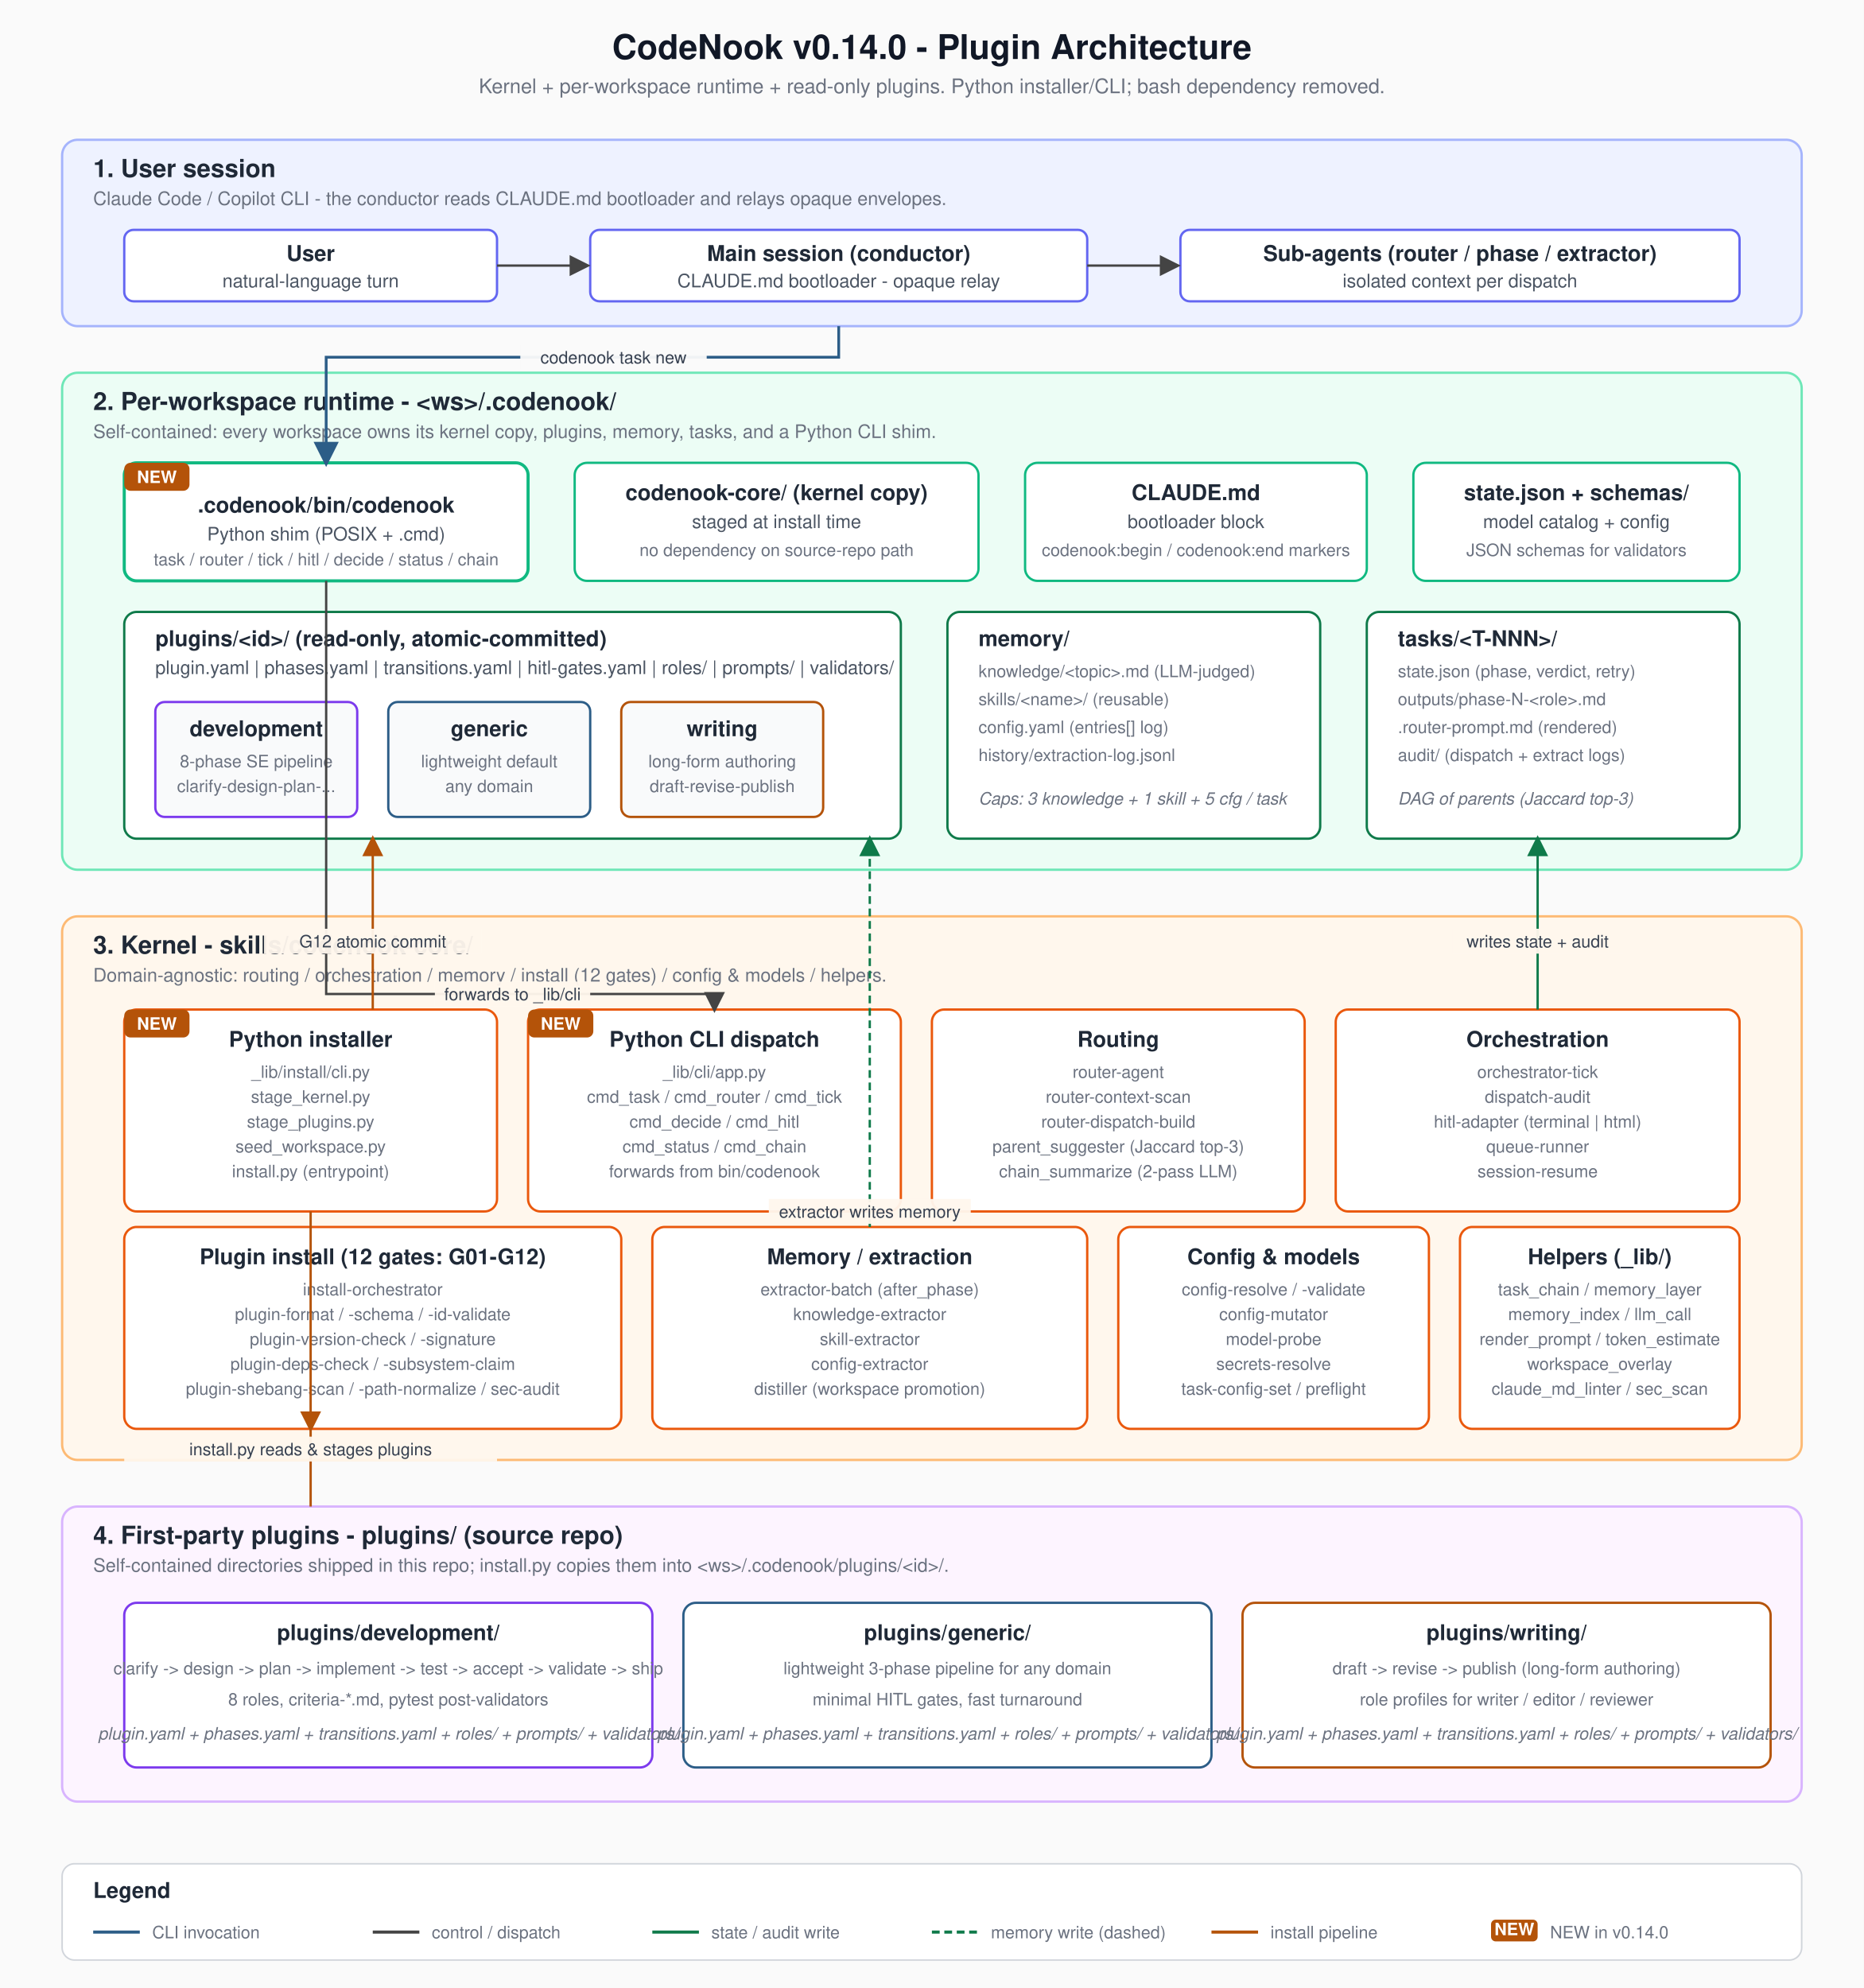
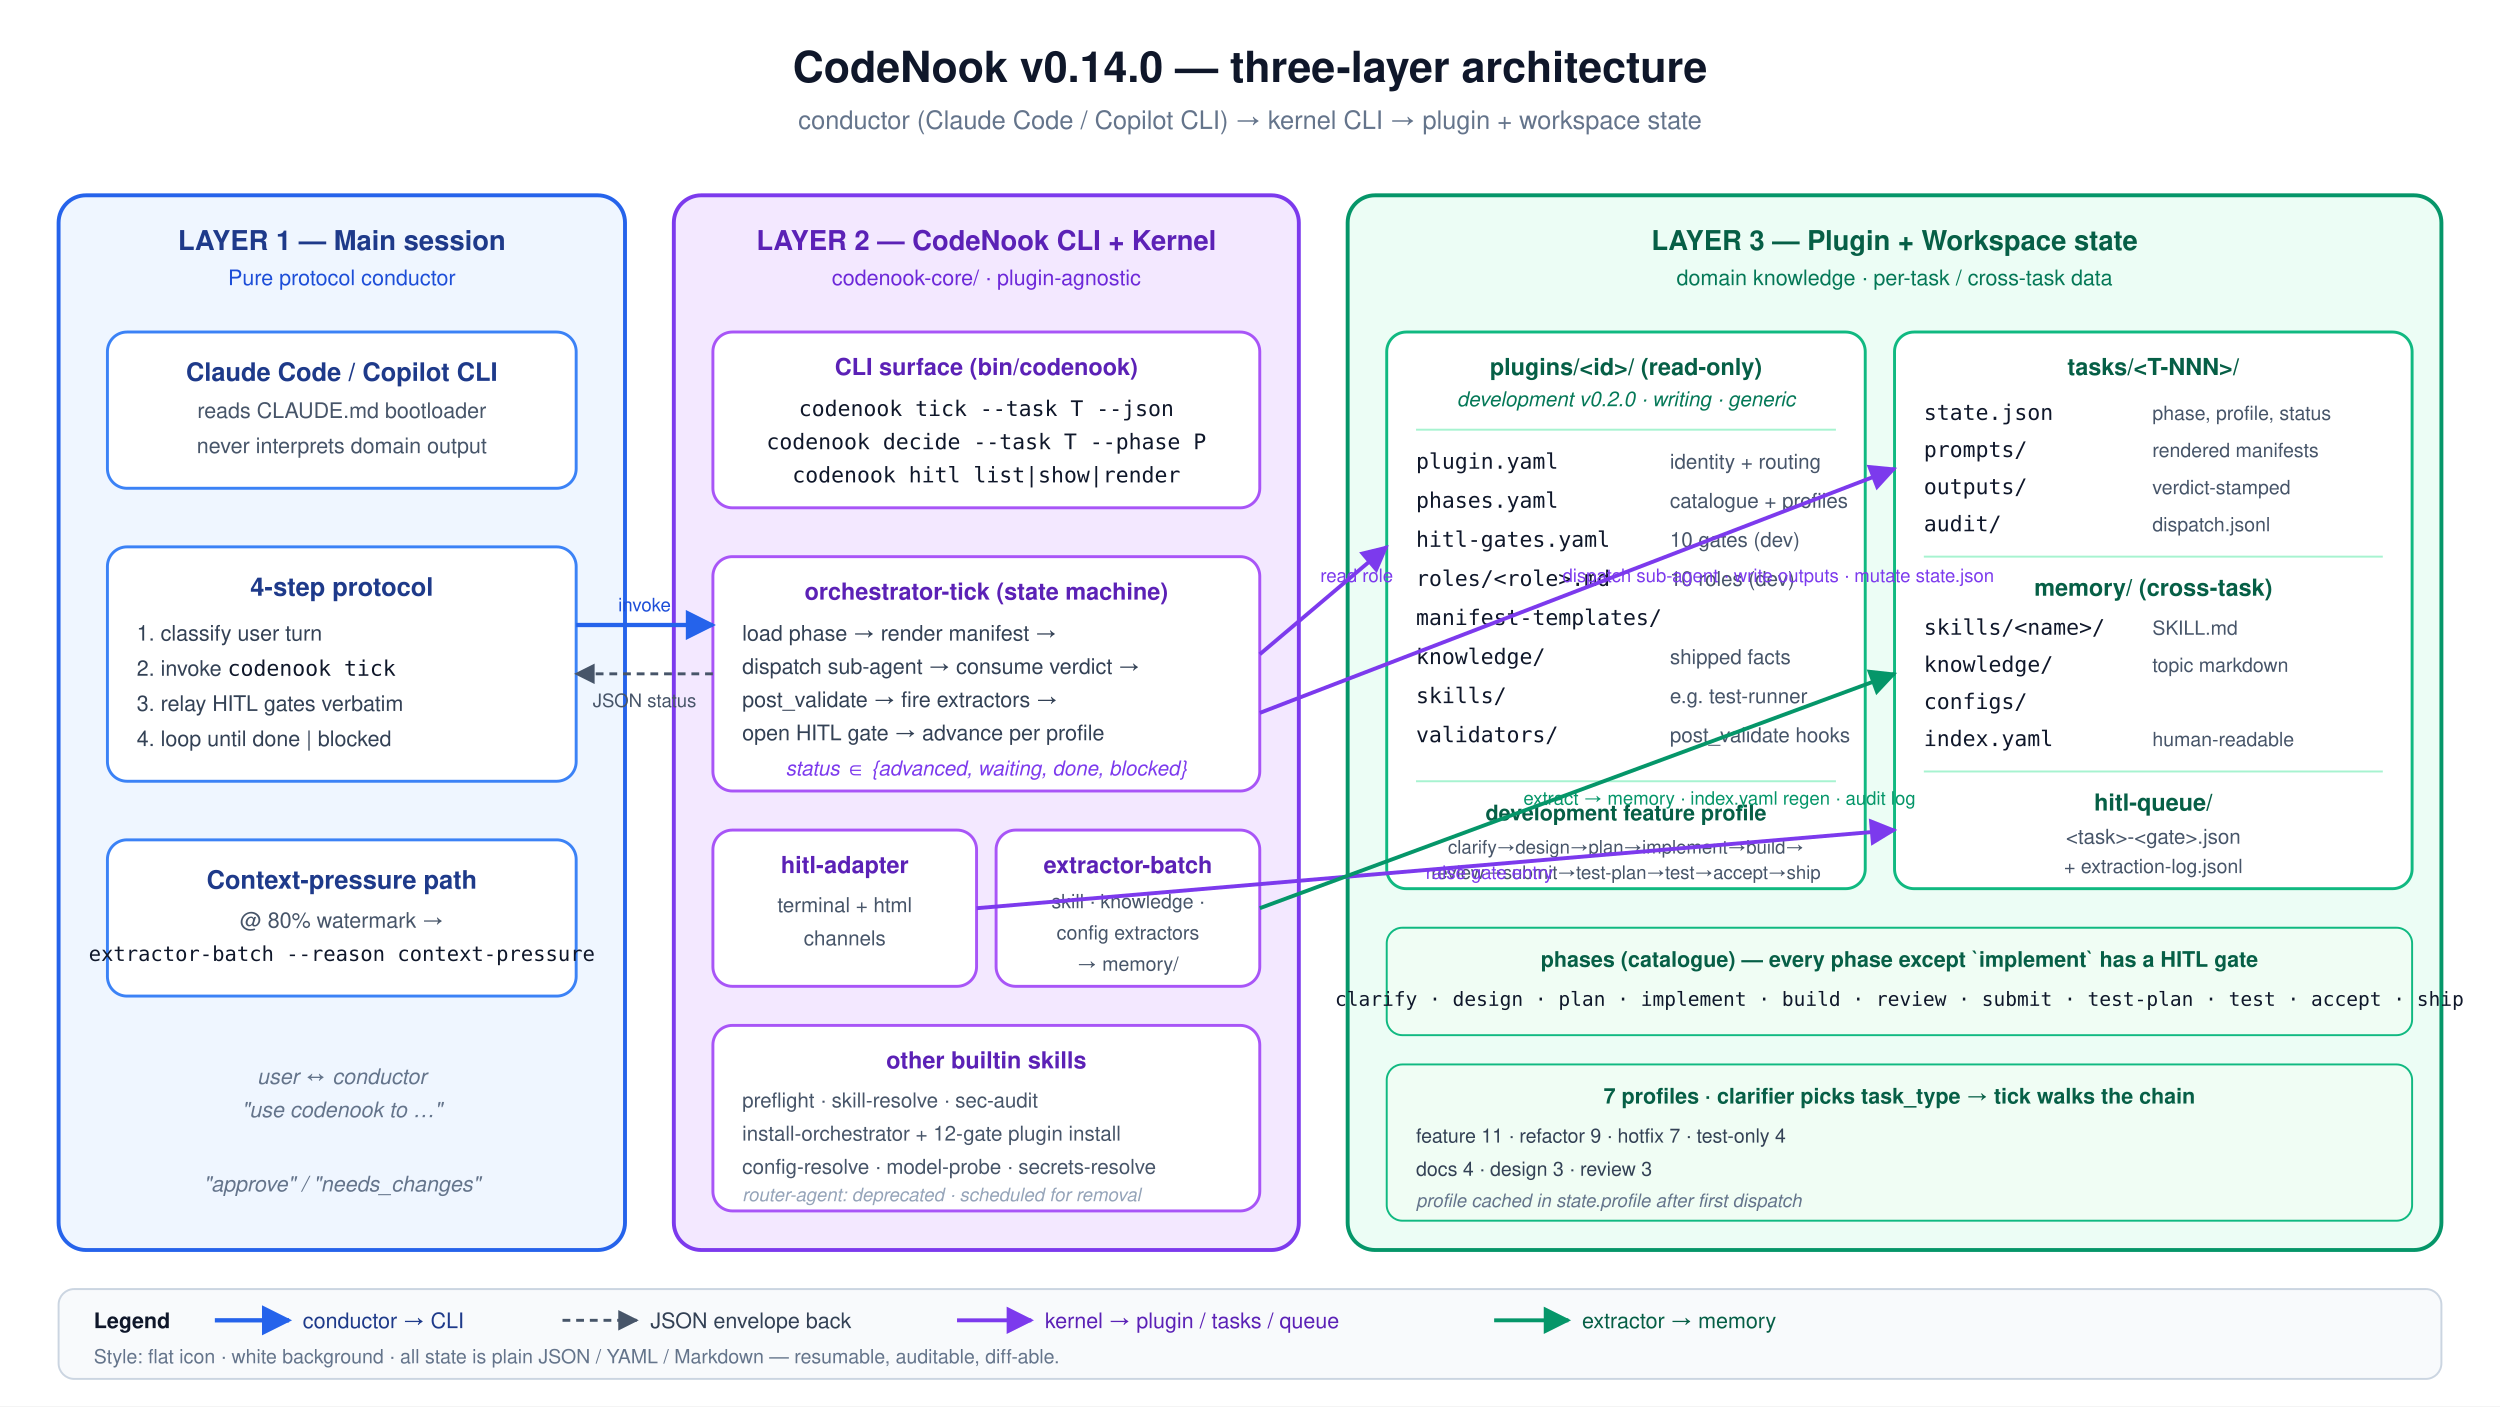
- <svg xmlns="http://www.w3.org/2000/svg" viewBox="0 0 1200 1280" font-family="-apple-system,BlinkMacSystemFont,Segoe UI,Helvetica,Arial,sans-serif" font-size="14">
+ <svg xmlns="http://www.w3.org/2000/svg" viewBox="0 0 1280 720" font-family="-apple-system, Segoe UI, Helvetica, Arial, sans-serif">
  <defs>
-     <marker id="arrow" viewBox="0 0 12 12" refX="10" refY="6" markerWidth="9" markerHeight="9" orient="auto-start-reverse">
-       <path d="M0,0 L12,6 L0,12 z" fill="#444" />
+     <marker id="arrow" viewBox="0 0 10 10" refX="9" refY="5" markerWidth="7" markerHeight="7" orient="auto-start-reverse">
+       <path d="M0,0 L10,5 L0,10 z" fill="#475569" />
    </marker>
-     <marker id="arrow-blue" viewBox="0 0 12 12" refX="10" refY="6" markerWidth="9" markerHeight="9" orient="auto-start-reverse">
-       <path d="M0,0 L12,6 L0,12 z" fill="#2c5d87" />
+     <marker id="arrow-blue" viewBox="0 0 10 10" refX="9" refY="5" markerWidth="7" markerHeight="7" orient="auto-start-reverse">
+       <path d="M0,0 L10,5 L0,10 z" fill="#2563eb" />
    </marker>
-     <marker id="arrow-green" viewBox="0 0 12 12" refX="10" refY="6" markerWidth="9" markerHeight="9" orient="auto-start-reverse">
-       <path d="M0,0 L12,6 L0,12 z" fill="#0f7a4a" />
+     <marker id="arrow-violet" viewBox="0 0 10 10" refX="9" refY="5" markerWidth="7" markerHeight="7" orient="auto-start-reverse">
+       <path d="M0,0 L10,5 L0,10 z" fill="#7c3aed" />
    </marker>
-     <marker id="arrow-orange" viewBox="0 0 12 12" refX="10" refY="6" markerWidth="9" markerHeight="9" orient="auto-start-reverse">
-       <path d="M0,0 L12,6 L0,12 z" fill="#b45309" />
+     <marker id="arrow-green" viewBox="0 0 10 10" refX="9" refY="5" markerWidth="7" markerHeight="7" orient="auto-start-reverse">
+       <path d="M0,0 L10,5 L0,10 z" fill="#059669" />
    </marker>
  </defs>
-   <style>
-     .layer-title  { font-size: 16px; font-weight: 700; fill: #1f2937; }
-     .layer-sub    { font-size: 12px; fill: #6b7280; }
-     .box-title    { font-size: 14px; font-weight: 700; fill: #1f2937; }
-     .box-sub      { font-size: 12px; fill: #4b5563; }
-     .small        { font-size: 11px; fill: #6b7280; }
-     .badge        { font-size: 11px; font-weight: 700; fill: #ffffff; }
-     .arrow-label  { font-size: 11px; fill: #374151; }
-     .new-tag      { font-size: 10px; font-weight: 700; fill: #b45309; }
-   </style>
-   <rect x="0" y="0" width="1200" height="1280" fill="#fafafa" />
-   <text x="600" y="38" text-anchor="middle" font-size="22" font-weight="700" fill="#111827">CodeNook v0.14.0 - Plugin Architecture</text>
-   <text x="600" y="60" text-anchor="middle" font-size="13" fill="#6b7280">Kernel + per-workspace runtime + read-only plugins. Python installer/CLI; bash dependency removed.</text>
-   <rect x="40" y="90" width="1120" height="120" rx="10" ry="10" fill="#eef2ff" stroke="#a5b4fc" stroke-width="1.5" />
-   <text x="60" y="114" class="layer-title">1. User session</text>
-   <text x="60" y="132" class="layer-sub">Claude Code / Copilot CLI - the conductor reads CLAUDE.md bootloader and relays opaque envelopes.</text>
-   <rect x="80" y="148" width="240" height="46" rx="6" ry="6" fill="#ffffff" stroke="#6366f1" stroke-width="1.5" />
-   <text x="200" y="168" text-anchor="middle" class="box-title">User</text>
-   <text x="200" y="185" text-anchor="middle" class="box-sub">natural-language turn</text>
-   <rect x="380" y="148" width="320" height="46" rx="6" ry="6" fill="#ffffff" stroke="#6366f1" stroke-width="1.5" />
-   <text x="540" y="168" text-anchor="middle" class="box-title">Main session (conductor)</text>
-   <text x="540" y="185" text-anchor="middle" class="box-sub">CLAUDE.md bootloader - opaque relay</text>
-   <rect x="760" y="148" width="360" height="46" rx="6" ry="6" fill="#ffffff" stroke="#6366f1" stroke-width="1.5" />
-   <text x="940" y="168" text-anchor="middle" class="box-title">Sub-agents (router / phase / extractor)</text>
-   <text x="940" y="185" text-anchor="middle" class="box-sub">isolated context per dispatch</text>
-   <line x1="320" y1="171" x2="378" y2="171" stroke="#444" stroke-width="1.5" marker-end="url(#arrow)" />
-   <line x1="700" y1="171" x2="758" y2="171" stroke="#444" stroke-width="1.5" marker-end="url(#arrow)" />
-   <rect x="40" y="240" width="1120" height="320" rx="10" ry="10" fill="#ecfdf5" stroke="#6ee7b7" stroke-width="1.5" />
-   <text x="60" y="264" class="layer-title">2. Per-workspace runtime  -  &lt;ws&gt;/.codenook/</text>
-   <text x="60" y="282" class="layer-sub">Self-contained: every workspace owns its kernel copy, plugins, memory, tasks, and a Python CLI shim.</text>
-   <rect x="80" y="298" width="260" height="76" rx="8" ry="8" fill="#ffffff" stroke="#10b981" stroke-width="2" />
-   <rect x="80" y="298" width="42" height="18" rx="4" ry="4" fill="#b45309" />
-   <text x="101" y="311" text-anchor="middle" class="badge">NEW</text>
-   <text x="210" y="330" text-anchor="middle" class="box-title">.codenook/bin/codenook</text>
-   <text x="210" y="348" text-anchor="middle" class="box-sub">Python shim (POSIX + .cmd)</text>
-   <text x="210" y="364" text-anchor="middle" class="small">task / router / tick / hitl / decide / status / chain</text>
-   <rect x="370" y="298" width="260" height="76" rx="8" ry="8" fill="#ffffff" stroke="#10b981" stroke-width="1.5" />
-   <text x="500" y="322" text-anchor="middle" class="box-title">codenook-core/  (kernel copy)</text>
-   <text x="500" y="340" text-anchor="middle" class="box-sub">staged at install time</text>
-   <text x="500" y="358" text-anchor="middle" class="small">no dependency on source-repo path</text>
-   <rect x="660" y="298" width="220" height="76" rx="8" ry="8" fill="#ffffff" stroke="#10b981" stroke-width="1.5" />
-   <text x="770" y="322" text-anchor="middle" class="box-title">CLAUDE.md</text>
-   <text x="770" y="340" text-anchor="middle" class="box-sub">bootloader block</text>
-   <text x="770" y="358" text-anchor="middle" class="small">codenook:begin / codenook:end markers</text>
-   <rect x="910" y="298" width="210" height="76" rx="8" ry="8" fill="#ffffff" stroke="#10b981" stroke-width="1.5" />
-   <text x="1015" y="322" text-anchor="middle" class="box-title">state.json + schemas/</text>
-   <text x="1015" y="340" text-anchor="middle" class="box-sub">model catalog + config</text>
-   <text x="1015" y="358" text-anchor="middle" class="small">JSON schemas for validators</text>
-   <rect x="80" y="394" width="500" height="146" rx="8" ry="8" fill="#ffffff" stroke="#0f7a4a" stroke-width="1.5" />
-   <text x="100" y="416" class="box-title">plugins/&lt;id&gt;/  (read-only, atomic-committed)</text>
-   <text x="100" y="434" class="box-sub">plugin.yaml | phases.yaml | transitions.yaml | hitl-gates.yaml | roles/ | prompts/ | validators/</text>
-   <rect x="100" y="452" width="130" height="74" rx="6" ry="6" fill="#f9fafb" stroke="#7c3aed" stroke-width="1.5" />
-   <text x="165" y="474" text-anchor="middle" class="box-title" fill="#7c3aed">development</text>
-   <text x="165" y="494" text-anchor="middle" class="small">8-phase SE pipeline</text>
-   <text x="165" y="510" text-anchor="middle" class="small">clarify-design-plan-...</text>
-   <rect x="250" y="452" width="130" height="74" rx="6" ry="6" fill="#f9fafb" stroke="#2c5d87" stroke-width="1.5" />
-   <text x="315" y="474" text-anchor="middle" class="box-title" fill="#2c5d87">generic</text>
-   <text x="315" y="494" text-anchor="middle" class="small">lightweight default</text>
-   <text x="315" y="510" text-anchor="middle" class="small">any domain</text>
-   <rect x="400" y="452" width="130" height="74" rx="6" ry="6" fill="#f9fafb" stroke="#b45309" stroke-width="1.5" />
-   <text x="465" y="474" text-anchor="middle" class="box-title" fill="#b45309">writing</text>
-   <text x="465" y="494" text-anchor="middle" class="small">long-form authoring</text>
-   <text x="465" y="510" text-anchor="middle" class="small">draft-revise-publish</text>
-   <rect x="610" y="394" width="240" height="146" rx="8" ry="8" fill="#ffffff" stroke="#0f7a4a" stroke-width="1.5" />
-   <text x="630" y="416" class="box-title">memory/</text>
-   <text x="630" y="436" class="small">knowledge/&lt;topic&gt;.md  (LLM-judged)</text>
-   <text x="630" y="454" class="small">skills/&lt;name&gt;/  (reusable)</text>
-   <text x="630" y="472" class="small">config.yaml  (entries[] log)</text>
-   <text x="630" y="490" class="small">history/extraction-log.jsonl</text>
-   <text x="630" y="518" class="small" font-style="italic">Caps: 3 knowledge + 1 skill + 5 cfg / task</text>
-   <rect x="880" y="394" width="240" height="146" rx="8" ry="8" fill="#ffffff" stroke="#0f7a4a" stroke-width="1.5" />
-   <text x="900" y="416" class="box-title">tasks/&lt;T-NNN&gt;/</text>
-   <text x="900" y="436" class="small">state.json  (phase, verdict, retry)</text>
-   <text x="900" y="454" class="small">outputs/phase-N-&lt;role&gt;.md</text>
-   <text x="900" y="472" class="small">.router-prompt.md  (rendered)</text>
-   <text x="900" y="490" class="small">audit/  (dispatch + extract logs)</text>
-   <text x="900" y="518" class="small" font-style="italic">DAG of parents (Jaccard top-3)</text>
-   <rect x="40" y="590" width="1120" height="350" rx="10" ry="10" fill="#fff7ed" stroke="#fdba74" stroke-width="1.5" />
-   <text x="60" y="614" class="layer-title">3. Kernel  -  skills/codenook-core/</text>
-   <text x="60" y="632" class="layer-sub">Domain-agnostic: routing / orchestration / memory / install (12 gates) / config &amp; models / helpers.</text>
-   <rect x="80" y="650" width="240" height="130" rx="8" ry="8" fill="#ffffff" stroke="#ea580c" stroke-width="1.5" />
-   <rect x="80" y="650" width="42" height="18" rx="4" ry="4" fill="#b45309" />
-   <text x="101" y="663" text-anchor="middle" class="badge">NEW</text>
-   <text x="200.0" y="674" text-anchor="middle" class="box-title">Python installer</text>
-   <text x="200.0" y="694" text-anchor="middle" class="small">_lib/install/cli.py</text>
-   <text x="200.0" y="710" text-anchor="middle" class="small">stage_kernel.py</text>
-   <text x="200.0" y="726" text-anchor="middle" class="small">stage_plugins.py</text>
-   <text x="200.0" y="742" text-anchor="middle" class="small">seed_workspace.py</text>
-   <text x="200.0" y="758" text-anchor="middle" class="small">install.py  (entrypoint)</text>
-   <rect x="340" y="650" width="240" height="130" rx="8" ry="8" fill="#ffffff" stroke="#ea580c" stroke-width="1.5" />
-   <rect x="340" y="650" width="42" height="18" rx="4" ry="4" fill="#b45309" />
-   <text x="361" y="663" text-anchor="middle" class="badge">NEW</text>
-   <text x="460.0" y="674" text-anchor="middle" class="box-title">Python CLI dispatch</text>
-   <text x="460.0" y="694" text-anchor="middle" class="small">_lib/cli/app.py</text>
-   <text x="460.0" y="710" text-anchor="middle" class="small">cmd_task / cmd_router / cmd_tick</text>
-   <text x="460.0" y="726" text-anchor="middle" class="small">cmd_decide / cmd_hitl</text>
-   <text x="460.0" y="742" text-anchor="middle" class="small">cmd_status / cmd_chain</text>
-   <text x="460.0" y="758" text-anchor="middle" class="small">forwards from bin/codenook</text>
-   <rect x="600" y="650" width="240" height="130" rx="8" ry="8" fill="#ffffff" stroke="#ea580c" stroke-width="1.5" />
-   <text x="720.0" y="674" text-anchor="middle" class="box-title">Routing</text>
-   <text x="720.0" y="694" text-anchor="middle" class="small">router-agent</text>
-   <text x="720.0" y="710" text-anchor="middle" class="small">router-context-scan</text>
-   <text x="720.0" y="726" text-anchor="middle" class="small">router-dispatch-build</text>
-   <text x="720.0" y="742" text-anchor="middle" class="small">parent_suggester (Jaccard top-3)</text>
-   <text x="720.0" y="758" text-anchor="middle" class="small">chain_summarize (2-pass LLM)</text>
-   <rect x="860" y="650" width="260" height="130" rx="8" ry="8" fill="#ffffff" stroke="#ea580c" stroke-width="1.5" />
-   <text x="990.0" y="674" text-anchor="middle" class="box-title">Orchestration</text>
-   <text x="990.0" y="694" text-anchor="middle" class="small">orchestrator-tick</text>
-   <text x="990.0" y="710" text-anchor="middle" class="small">dispatch-audit</text>
-   <text x="990.0" y="726" text-anchor="middle" class="small">hitl-adapter (terminal | html)</text>
-   <text x="990.0" y="742" text-anchor="middle" class="small">queue-runner</text>
-   <text x="990.0" y="758" text-anchor="middle" class="small">session-resume</text>
-   <rect x="80" y="790" width="320" height="130" rx="8" ry="8" fill="#ffffff" stroke="#ea580c" stroke-width="1.5" />
-   <text x="240.0" y="814" text-anchor="middle" class="box-title">Plugin install (12 gates: G01-G12)</text>
-   <text x="240.0" y="834" text-anchor="middle" class="small">install-orchestrator</text>
-   <text x="240.0" y="850" text-anchor="middle" class="small">plugin-format / -schema / -id-validate</text>
-   <text x="240.0" y="866" text-anchor="middle" class="small">plugin-version-check / -signature</text>
-   <text x="240.0" y="882" text-anchor="middle" class="small">plugin-deps-check / -subsystem-claim</text>
-   <text x="240.0" y="898" text-anchor="middle" class="small">plugin-shebang-scan / -path-normalize / sec-audit</text>
-   <rect x="420" y="790" width="280" height="130" rx="8" ry="8" fill="#ffffff" stroke="#ea580c" stroke-width="1.5" />
-   <text x="560.0" y="814" text-anchor="middle" class="box-title">Memory / extraction</text>
-   <text x="560.0" y="834" text-anchor="middle" class="small">extractor-batch (after_phase)</text>
-   <text x="560.0" y="850" text-anchor="middle" class="small">knowledge-extractor</text>
-   <text x="560.0" y="866" text-anchor="middle" class="small">skill-extractor</text>
-   <text x="560.0" y="882" text-anchor="middle" class="small">config-extractor</text>
-   <text x="560.0" y="898" text-anchor="middle" class="small">distiller (workspace promotion)</text>
-   <rect x="720" y="790" width="200" height="130" rx="8" ry="8" fill="#ffffff" stroke="#ea580c" stroke-width="1.5" />
-   <text x="820.0" y="814" text-anchor="middle" class="box-title">Config &amp; models</text>
-   <text x="820.0" y="834" text-anchor="middle" class="small">config-resolve / -validate</text>
-   <text x="820.0" y="850" text-anchor="middle" class="small">config-mutator</text>
-   <text x="820.0" y="866" text-anchor="middle" class="small">model-probe</text>
-   <text x="820.0" y="882" text-anchor="middle" class="small">secrets-resolve</text>
-   <text x="820.0" y="898" text-anchor="middle" class="small">task-config-set / preflight</text>
-   <rect x="940" y="790" width="180" height="130" rx="8" ry="8" fill="#ffffff" stroke="#ea580c" stroke-width="1.5" />
-   <text x="1030.0" y="814" text-anchor="middle" class="box-title">Helpers (_lib/)</text>
-   <text x="1030.0" y="834" text-anchor="middle" class="small">task_chain / memory_layer</text>
-   <text x="1030.0" y="850" text-anchor="middle" class="small">memory_index / llm_call</text>
-   <text x="1030.0" y="866" text-anchor="middle" class="small">render_prompt / token_estimate</text>
-   <text x="1030.0" y="882" text-anchor="middle" class="small">workspace_overlay</text>
-   <text x="1030.0" y="898" text-anchor="middle" class="small">claude_md_linter / sec_scan</text>
-   <rect x="40" y="970" width="1120" height="190" rx="10" ry="10" fill="#fdf4ff" stroke="#d8b4fe" stroke-width="1.5" />
-   <text x="60" y="994" class="layer-title">4. First-party plugins  -  plugins/  (source repo)</text>
-   <text x="60" y="1012" class="layer-sub">Self-contained directories shipped in this repo; install.py copies them into &lt;ws&gt;/.codenook/plugins/&lt;id&gt;/.</text>
-   <rect x="80" y="1032" width="340" height="106" rx="8" ry="8" fill="#ffffff" stroke="#7c3aed" stroke-width="1.5" />
-   <text x="250" y="1056" text-anchor="middle" class="box-title" fill="#7c3aed">plugins/development/</text>
-   <text x="250" y="1078" text-anchor="middle" class="small">clarify -&gt; design -&gt; plan -&gt; implement -&gt; test -&gt; accept -&gt; validate -&gt; ship</text>
-   <text x="250" y="1098" text-anchor="middle" class="small">8 roles, criteria-*.md, pytest post-validators</text>
-   <text x="250" y="1120" text-anchor="middle" class="small" font-style="italic">plugin.yaml + phases.yaml + transitions.yaml + roles/ + prompts/ + validators/</text>
-   <rect x="440" y="1032" width="340" height="106" rx="8" ry="8" fill="#ffffff" stroke="#2c5d87" stroke-width="1.5" />
-   <text x="610" y="1056" text-anchor="middle" class="box-title" fill="#2c5d87">plugins/generic/</text>
-   <text x="610" y="1078" text-anchor="middle" class="small">lightweight 3-phase pipeline for any domain</text>
-   <text x="610" y="1098" text-anchor="middle" class="small">minimal HITL gates, fast turnaround</text>
-   <text x="610" y="1120" text-anchor="middle" class="small" font-style="italic">plugin.yaml + phases.yaml + transitions.yaml + roles/ + prompts/ + validators/</text>
-   <rect x="800" y="1032" width="340" height="106" rx="8" ry="8" fill="#ffffff" stroke="#b45309" stroke-width="1.5" />
-   <text x="970" y="1056" text-anchor="middle" class="box-title" fill="#b45309">plugins/writing/</text>
-   <text x="970" y="1078" text-anchor="middle" class="small">draft -&gt; revise -&gt; publish (long-form authoring)</text>
-   <text x="970" y="1098" text-anchor="middle" class="small">role profiles for writer / editor / reviewer</text>
-   <text x="970" y="1120" text-anchor="middle" class="small" font-style="italic">plugin.yaml + phases.yaml + transitions.yaml + roles/ + prompts/ + validators/</text>
-   <path d="M 540 210 L 540 230 L 210 230 L 210 298" fill="none" stroke="#2c5d87" stroke-width="1.8" marker-end="url(#arrow-blue)" />
-   <rect x="335" y="222" width="120" height="16" fill="#fafafa" opacity="0.95" />
-   <text x="395" y="234" text-anchor="middle" class="arrow-label">codenook task new</text>
-   <path d="M 210 374 L 210 640 L 460 640 L 460 650" fill="none" stroke="#444" stroke-width="1.5" marker-end="url(#arrow)" />
-   <rect x="280" y="632" width="100" height="16" fill="#fff7ed" opacity="0.95" />
-   <text x="330" y="644" text-anchor="middle" class="arrow-label">forwards to _lib/cli</text>
-   <path d="M 990 650 L 990 540" fill="none" stroke="#0f7a4a" stroke-width="1.5" marker-end="url(#arrow-green)" />
-   <rect x="935" y="598" width="110" height="16" fill="#fff7ed" opacity="0.95" />
-   <text x="990" y="610" text-anchor="middle" class="arrow-label">writes state + audit</text>
-   <path d="M 560 790 L 560 540" fill="none" stroke="#0f7a4a" stroke-width="1.5" stroke-dasharray="5,3" marker-end="url(#arrow-green)" />
-   <rect x="495" y="772" width="130" height="16" fill="#fff7ed" opacity="0.95" />
-   <text x="560" y="784" text-anchor="middle" class="arrow-label">extractor writes memory</text>
-   <path d="M 200 970 L 200 780 L 200 920" fill="none" stroke="#b45309" stroke-width="1.5" marker-end="url(#arrow-orange)" />
-   <rect x="80" y="925" width="240" height="16" fill="#fff7ed" opacity="0.95" />
-   <text x="200" y="937" text-anchor="middle" class="arrow-label">install.py reads &amp; stages plugins</text>
-   <path d="M 240 650 L 240 540" fill="none" stroke="#b45309" stroke-width="1.5" marker-end="url(#arrow-orange)" />
-   <rect x="170" y="598" width="140" height="16" fill="#fff7ed" opacity="0.95" />
-   <text x="240" y="610" text-anchor="middle" class="arrow-label">G12 atomic commit</text>
-   <rect x="40" y="1200" width="1120" height="62" rx="8" ry="8" fill="#ffffff" stroke="#d1d5db" stroke-width="1" />
-   <text x="60" y="1222" class="box-title">Legend</text>
-   <line x1="60" y1="1244" x2="90" y2="1244" stroke="#2c5d87" stroke-width="2" />
-   <text x="98" y="1248" class="small">CLI invocation</text>
-   <line x1="240" y1="1244" x2="270" y2="1244" stroke="#444444" stroke-width="2" />
-   <text x="278" y="1248" class="small">control / dispatch</text>
-   <line x1="420" y1="1244" x2="450" y2="1244" stroke="#0f7a4a" stroke-width="2" />
-   <text x="458" y="1248" class="small">state / audit write</text>
-   <line x1="600" y1="1244" x2="630" y2="1244" stroke="#0f7a4a" stroke-width="2" stroke-dasharray="5,3" />
-   <text x="638" y="1248" class="small">memory write (dashed)</text>
-   <line x1="780" y1="1244" x2="810" y2="1244" stroke="#b45309" stroke-width="2" />
-   <text x="818" y="1248" class="small">install pipeline</text>
-   <rect x="960" y="1236" width="30" height="14" rx="3" ry="3" fill="#b45309" />
-   <text x="975" y="1246" text-anchor="middle" class="badge">NEW</text>
-   <text x="998" y="1248" class="small">NEW in v0.14.0</text>
+   <rect width="1280" height="720" fill="#ffffff" />
+   <text x="640" y="42" text-anchor="middle" font-size="22" font-weight="700" fill="#0f172a">CodeNook v0.14.0 — three-layer architecture</text>
+   <text x="640" y="66" text-anchor="middle" font-size="13" fill="#64748b">conductor (Claude Code / Copilot CLI) → kernel CLI → plugin + workspace state</text>
+   <rect x="30" y="100" width="290" height="540" rx="14" fill="#eff6ff" stroke="#2563eb" stroke-width="2" />
+   <text x="175" y="128" text-anchor="middle" font-size="14" font-weight="700" fill="#1e3a8a">LAYER 1 — Main session</text>
+   <text x="175" y="146" text-anchor="middle" font-size="11" fill="#1d4ed8">Pure protocol conductor</text>
+   <rect x="55" y="170" width="240" height="80" rx="10" fill="#ffffff" stroke="#3b82f6" stroke-width="1.5" />
+   <text x="175" y="195" text-anchor="middle" font-size="13" font-weight="600" fill="#1e3a8a">Claude Code / Copilot CLI</text>
+   <text x="175" y="214" text-anchor="middle" font-size="11" fill="#475569">reads CLAUDE.md bootloader</text>
+   <text x="175" y="232" text-anchor="middle" font-size="11" fill="#475569">never interprets domain output</text>
+   <rect x="55" y="280" width="240" height="120" rx="10" fill="#ffffff" stroke="#3b82f6" stroke-width="1.5" />
+   <text x="175" y="305" text-anchor="middle" font-size="13" font-weight="600" fill="#1e3a8a">4-step protocol</text>
+   <text x="70" y="328" font-size="11" fill="#334155">1. classify user turn</text>
+   <text x="70" y="346" font-size="11" fill="#334155">2. invoke <tspan font-family="monospace" fill="#0f172a">codenook tick</tspan>
+   </text>
+   <text x="70" y="364" font-size="11" fill="#334155">3. relay HITL gates verbatim</text>
+   <text x="70" y="382" font-size="11" fill="#334155">4. loop until done | blocked</text>
+   <rect x="55" y="430" width="240" height="80" rx="10" fill="#ffffff" stroke="#3b82f6" stroke-width="1.5" />
+   <text x="175" y="455" text-anchor="middle" font-size="13" font-weight="600" fill="#1e3a8a">Context-pressure path</text>
+   <text x="175" y="475" text-anchor="middle" font-size="11" fill="#475569">@ 80% watermark →</text>
+   <text x="175" y="492" text-anchor="middle" font-family="monospace" font-size="10.5" fill="#0f172a">extractor-batch --reason context-pressure</text>
+   <text x="175" y="555" text-anchor="middle" font-size="11" fill="#64748b" font-style="italic">user ↔ conductor</text>
+   <text x="175" y="572" text-anchor="middle" font-size="11" fill="#64748b" font-style="italic">"use codenook to …"</text>
+   <text x="175" y="610" text-anchor="middle" font-size="11" fill="#64748b" font-style="italic">"approve" / "needs_changes"</text>
+   <rect x="345" y="100" width="320" height="540" rx="14" fill="#f3e8ff" stroke="#7c3aed" stroke-width="2" />
+   <text x="505" y="128" text-anchor="middle" font-size="14" font-weight="700" fill="#5b21b6">LAYER 2 — CodeNook CLI + Kernel</text>
+   <text x="505" y="146" text-anchor="middle" font-size="11" fill="#6d28d9">codenook-core/ · plugin-agnostic</text>
+   <rect x="365" y="170" width="280" height="90" rx="10" fill="#ffffff" stroke="#a855f7" stroke-width="1.5" />
+   <text x="505" y="192" text-anchor="middle" font-size="12" font-weight="600" fill="#5b21b6">CLI surface (bin/codenook)</text>
+   <text x="505" y="213" text-anchor="middle" font-family="monospace" font-size="11" fill="#0f172a">codenook tick   --task T --json</text>
+   <text x="505" y="230" text-anchor="middle" font-family="monospace" font-size="11" fill="#0f172a">codenook decide --task T --phase P</text>
+   <text x="505" y="247" text-anchor="middle" font-family="monospace" font-size="11" fill="#0f172a">codenook hitl   list|show|render</text>
+   <rect x="365" y="285" width="280" height="120" rx="10" fill="#ffffff" stroke="#a855f7" stroke-width="1.5" />
+   <text x="505" y="307" text-anchor="middle" font-size="12" font-weight="600" fill="#5b21b6">orchestrator-tick (state machine)</text>
+   <text x="380" y="328" font-size="11" fill="#334155">load phase → render manifest →</text>
+   <text x="380" y="345" font-size="11" fill="#334155">dispatch sub-agent → consume verdict →</text>
+   <text x="380" y="362" font-size="11" fill="#334155">post_validate → fire extractors →</text>
+   <text x="380" y="379" font-size="11" fill="#334155">open HITL gate → advance per profile</text>
+   <text x="505" y="397" text-anchor="middle" font-size="10.5" fill="#7c3aed" font-style="italic">status ∈ {advanced, waiting, done, blocked}</text>
+   <rect x="365" y="425" width="135" height="80" rx="10" fill="#ffffff" stroke="#a855f7" stroke-width="1.5" />
+   <text x="432.5" y="447" text-anchor="middle" font-size="12" font-weight="600" fill="#5b21b6">hitl-adapter</text>
+   <text x="432.5" y="467" text-anchor="middle" font-size="10.5" fill="#475569">terminal + html</text>
+   <text x="432.5" y="484" text-anchor="middle" font-size="10.5" fill="#475569">channels</text>
+   <rect x="510" y="425" width="135" height="80" rx="10" fill="#ffffff" stroke="#a855f7" stroke-width="1.5" />
+   <text x="577.5" y="447" text-anchor="middle" font-size="12" font-weight="600" fill="#5b21b6">extractor-batch</text>
+   <text x="577.5" y="465" text-anchor="middle" font-size="10" fill="#475569">skill · knowledge ·</text>
+   <text x="577.5" y="481" text-anchor="middle" font-size="10" fill="#475569">config extractors</text>
+   <text x="577.5" y="497" text-anchor="middle" font-size="10" fill="#475569">→ memory/</text>
+   <rect x="365" y="525" width="280" height="95" rx="10" fill="#ffffff" stroke="#a855f7" stroke-width="1.5" />
+   <text x="505" y="547" text-anchor="middle" font-size="12" font-weight="600" fill="#5b21b6">other builtin skills</text>
+   <text x="380" y="567" font-size="10.5" fill="#475569">preflight · skill-resolve · sec-audit</text>
+   <text x="380" y="584" font-size="10.5" fill="#475569">install-orchestrator + 12-gate plugin install</text>
+   <text x="380" y="601" font-size="10.5" fill="#475569">config-resolve · model-probe · secrets-resolve</text>
+   <text x="380" y="615" font-size="9.5" fill="#94a3b8" font-style="italic">router-agent: deprecated · scheduled for removal</text>
+   <rect x="690" y="100" width="560" height="540" rx="14" fill="#ecfdf5" stroke="#059669" stroke-width="2" />
+   <text x="970" y="128" text-anchor="middle" font-size="14" font-weight="700" fill="#065f46">LAYER 3 — Plugin + Workspace state</text>
+   <text x="970" y="146" text-anchor="middle" font-size="11" fill="#047857">domain knowledge · per-task / cross-task data</text>
+   <rect x="710" y="170" width="245" height="285" rx="10" fill="#ffffff" stroke="#10b981" stroke-width="1.5" />
+   <text x="832.5" y="192" text-anchor="middle" font-size="12" font-weight="600" fill="#065f46">plugins/&lt;id&gt;/  (read-only)</text>
+   <text x="832.5" y="208" text-anchor="middle" font-size="10.5" fill="#047857" font-style="italic">development v0.2.0 · writing · generic</text>
+   <line x1="725" y1="220" x2="940" y2="220" stroke="#a7f3d0" stroke-width="1" />
+   <text x="725" y="240" font-family="monospace" font-size="11" fill="#0f172a">plugin.yaml</text>
+   <text x="855" y="240" font-size="10.5" fill="#475569">identity + routing</text>
+   <text x="725" y="260" font-family="monospace" font-size="11" fill="#0f172a">phases.yaml</text>
+   <text x="855" y="260" font-size="10.5" fill="#475569">catalogue + profiles</text>
+   <text x="725" y="280" font-family="monospace" font-size="11" fill="#0f172a">hitl-gates.yaml</text>
+   <text x="855" y="280" font-size="10.5" fill="#475569">10 gates (dev)</text>
+   <text x="725" y="300" font-family="monospace" font-size="11" fill="#0f172a">roles/&lt;role&gt;.md</text>
+   <text x="855" y="300" font-size="10.5" fill="#475569">10 roles (dev)</text>
+   <text x="725" y="320" font-family="monospace" font-size="11" fill="#0f172a">manifest-templates/</text>
+   <text x="725" y="340" font-family="monospace" font-size="11" fill="#0f172a">knowledge/</text>
+   <text x="855" y="340" font-size="10.5" fill="#475569">shipped facts</text>
+   <text x="725" y="360" font-family="monospace" font-size="11" fill="#0f172a">skills/</text>
+   <text x="855" y="360" font-size="10.5" fill="#475569">e.g. test-runner</text>
+   <text x="725" y="380" font-family="monospace" font-size="11" fill="#0f172a">validators/</text>
+   <text x="855" y="380" font-size="10.5" fill="#475569">post_validate hooks</text>
+   <line x1="725" y1="400" x2="940" y2="400" stroke="#a7f3d0" stroke-width="1" />
+   <text x="832.5" y="420" text-anchor="middle" font-size="11" font-weight="600" fill="#065f46">development feature profile</text>
+   <text x="832.5" y="437" text-anchor="middle" font-size="9.5" fill="#475569">clarify→design→plan→implement→build→</text>
+   <text x="832.5" y="450" text-anchor="middle" font-size="9.5" fill="#475569">review→submit→test-plan→test→accept→ship</text>
+   <rect x="970" y="170" width="265" height="285" rx="10" fill="#ffffff" stroke="#10b981" stroke-width="1.5" />
+   <text x="1102.5" y="192" text-anchor="middle" font-size="12" font-weight="600" fill="#065f46">tasks/&lt;T-NNN&gt;/</text>
+   <text x="985" y="215" font-family="monospace" font-size="11" fill="#0f172a">state.json</text>
+   <text x="1102" y="215" font-size="10" fill="#475569">phase, profile, status</text>
+   <text x="985" y="234" font-family="monospace" font-size="11" fill="#0f172a">prompts/</text>
+   <text x="1102" y="234" font-size="10" fill="#475569">rendered manifests</text>
+   <text x="985" y="253" font-family="monospace" font-size="11" fill="#0f172a">outputs/</text>
+   <text x="1102" y="253" font-size="10" fill="#475569">verdict-stamped</text>
+   <text x="985" y="272" font-family="monospace" font-size="11" fill="#0f172a">audit/</text>
+   <text x="1102" y="272" font-size="10" fill="#475569">dispatch.jsonl</text>
+   <line x1="985" y1="285" x2="1220" y2="285" stroke="#a7f3d0" stroke-width="1" />
+   <text x="1102.5" y="305" text-anchor="middle" font-size="12" font-weight="600" fill="#065f46">memory/  (cross-task)</text>
+   <text x="985" y="325" font-family="monospace" font-size="11" fill="#0f172a">skills/&lt;name&gt;/</text>
+   <text x="1102" y="325" font-size="10" fill="#475569">SKILL.md</text>
+   <text x="985" y="344" font-family="monospace" font-size="11" fill="#0f172a">knowledge/</text>
+   <text x="1102" y="344" font-size="10" fill="#475569">topic markdown</text>
+   <text x="985" y="363" font-family="monospace" font-size="11" fill="#0f172a">configs/</text>
+   <text x="985" y="382" font-family="monospace" font-size="11" fill="#0f172a">index.yaml</text>
+   <text x="1102" y="382" font-size="10" fill="#475569">human-readable</text>
+   <line x1="985" y1="395" x2="1220" y2="395" stroke="#a7f3d0" stroke-width="1" />
+   <text x="1102.5" y="415" text-anchor="middle" font-size="12" font-weight="600" fill="#065f46">hitl-queue/</text>
+   <text x="1102.5" y="432" text-anchor="middle" font-size="10.5" fill="#475569">&lt;task&gt;-&lt;gate&gt;.json</text>
+   <text x="1102.5" y="447" text-anchor="middle" font-size="10" fill="#475569">+ extraction-log.jsonl</text>
+   <rect x="710" y="475" width="525" height="55" rx="8" fill="#f0fdf4" stroke="#10b981" stroke-width="1" />
+   <text x="972.5" y="495" text-anchor="middle" font-size="11" font-weight="600" fill="#065f46">phases (catalogue) — every phase except `implement` has a HITL gate</text>
+   <text x="972.5" y="515" text-anchor="middle" font-family="monospace" font-size="10" fill="#0f172a">clarify · design · plan · implement · build · review · submit · test-plan · test · accept · ship</text>
+   <rect x="710" y="545" width="525" height="80" rx="8" fill="#f0fdf4" stroke="#10b981" stroke-width="1" />
+   <text x="972.5" y="565" text-anchor="middle" font-size="11" font-weight="600" fill="#065f46">7 profiles · clarifier picks task_type → tick walks the chain</text>
+   <text x="725" y="585" font-size="10" fill="#334155">feature 11 ·  refactor 9 ·  hotfix 7 ·  test-only 4</text>
+   <text x="725" y="602" font-size="10" fill="#334155">docs 4    ·  design 3   ·  review 3</text>
+   <text x="725" y="618" font-size="9.5" fill="#64748b" font-style="italic">profile cached in state.profile after first dispatch</text>
+   <line x1="295" y1="320" x2="365" y2="320" stroke="#2563eb" stroke-width="2.2" marker-end="url(#arrow-blue)" />
+   <text x="330" y="313" text-anchor="middle" font-size="9.5" fill="#1d4ed8">invoke</text>
+   <line x1="365" y1="345" x2="295" y2="345" stroke="#475569" stroke-width="1.5" stroke-dasharray="4 3" marker-end="url(#arrow)" />
+   <text x="330" y="362" text-anchor="middle" font-size="9.5" fill="#475569">JSON status</text>
+   <line x1="645" y1="335" x2="710" y2="280" stroke="#7c3aed" stroke-width="2" marker-end="url(#arrow-violet)" />
+   <text x="676" y="298" font-size="9.5" fill="#7c3aed">read role</text>
+   <line x1="645" y1="365" x2="970" y2="240" stroke="#7c3aed" stroke-width="2" marker-end="url(#arrow-violet)" />
+   <text x="800" y="298" font-size="9.5" fill="#7c3aed">dispatch sub-agent · write outputs · mutate state.json</text>
+   <line x1="500" y1="465" x2="970" y2="425" stroke="#7c3aed" stroke-width="2" marker-end="url(#arrow-violet)" />
+   <text x="730" y="450" font-size="9.5" fill="#7c3aed">raise gate entry</text>
+   <line x1="645" y1="465" x2="970" y2="345" stroke="#059669" stroke-width="2" marker-end="url(#arrow-green)" />
+   <text x="780" y="412" font-size="9.5" fill="#059669">extract → memory · index.yaml regen · audit log</text>
+   <rect x="30" y="660" width="1220" height="46" rx="8" fill="#f8fafc" stroke="#cbd5e1" stroke-width="1" />
+   <text x="48" y="680" font-size="11" font-weight="600" fill="#0f172a">Legend</text>
+   <line x1="110" y1="676" x2="148" y2="676" stroke="#2563eb" stroke-width="2.2" marker-end="url(#arrow-blue)" />
+   <text x="155" y="680" font-size="11" fill="#1e3a8a">conductor → CLI</text>
+   <line x1="288" y1="676" x2="326" y2="676" stroke="#475569" stroke-width="1.5" stroke-dasharray="4 3" marker-end="url(#arrow)" />
+   <text x="333" y="680" font-size="11" fill="#334155">JSON envelope back</text>
+   <line x1="490" y1="676" x2="528" y2="676" stroke="#7c3aed" stroke-width="2" marker-end="url(#arrow-violet)" />
+   <text x="535" y="680" font-size="11" fill="#5b21b6">kernel → plugin / tasks / queue</text>
+   <line x1="765" y1="676" x2="803" y2="676" stroke="#059669" stroke-width="2" marker-end="url(#arrow-green)" />
+   <text x="810" y="680" font-size="11" fill="#065f46">extractor → memory</text>
+   <text x="48" y="698" font-size="10" fill="#64748b">Style: flat icon · white background · all state is plain JSON / YAML / Markdown — resumable, auditable, diff-able.</text>
</svg>
